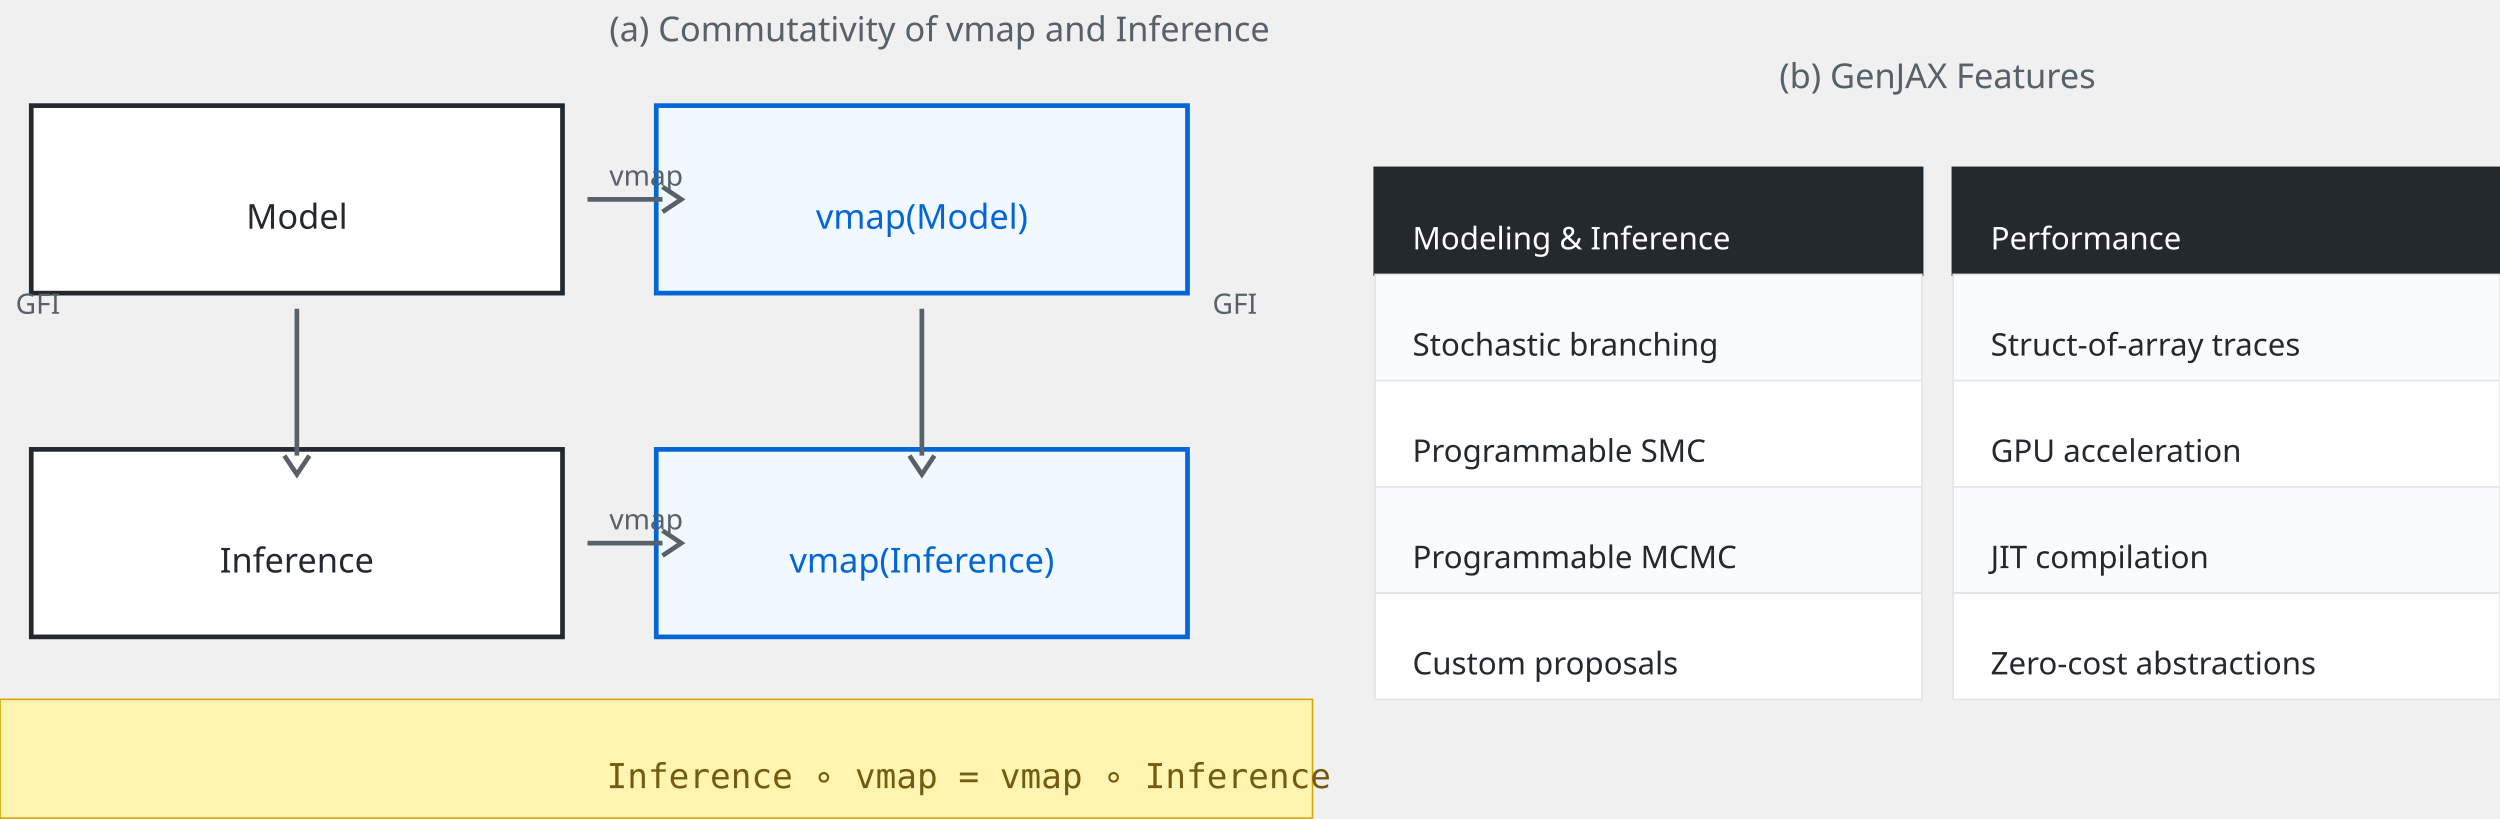
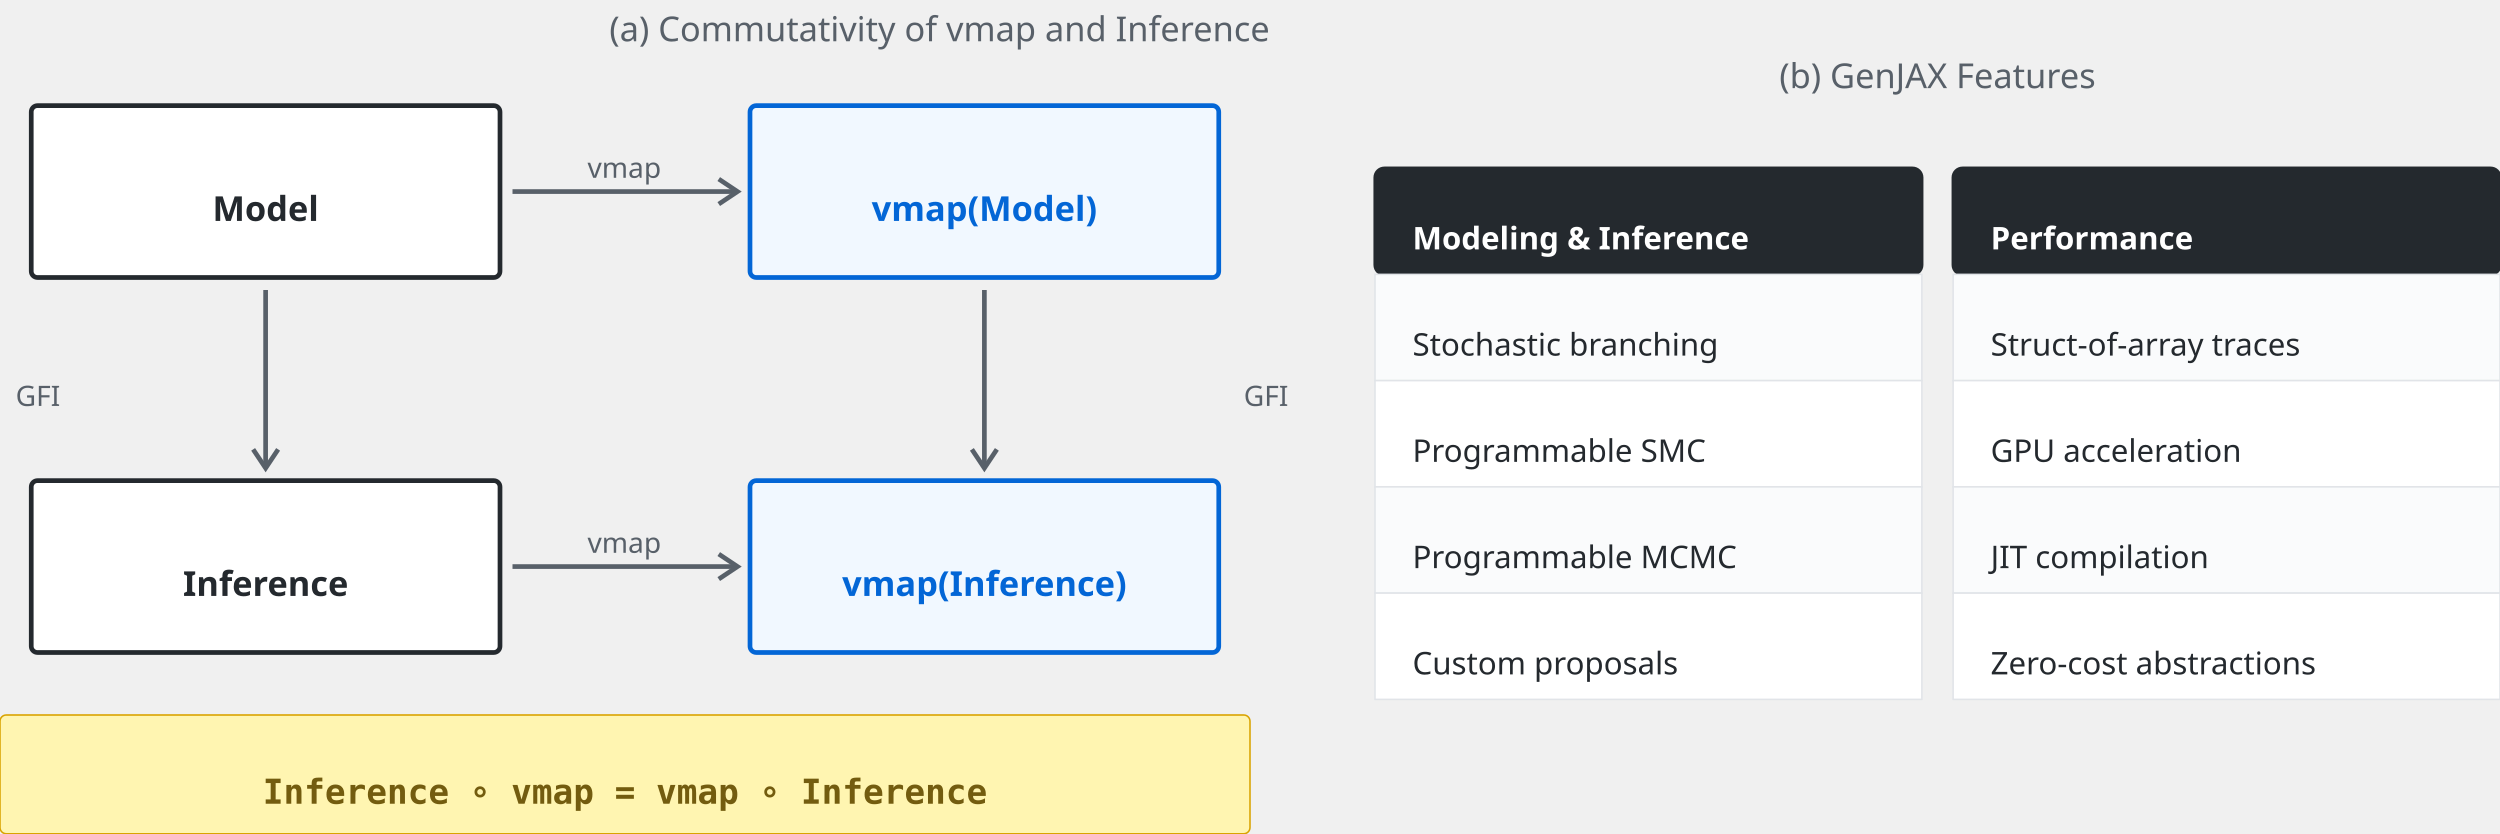
- <svg xmlns="http://www.w3.org/2000/svg" width="800" height="261.8" viewBox="40 16.2 800 261.8" role="img" shape-rendering="geometricPrecision">
-   <text id="left-title" x="235" y="25" font-size="11" font-family="'Source Sans 3', sans-serif" transform="translate(0, 4.4)" fill="#586069">(a) Commutativity of vmap and Inference</text>
-   <rect id="model-box" x="50" y="50" width="170" height="60" fill="#ffffff" stroke="#24292e" stroke-width="1.5" />
-   <text id="model-text" x="135" y="85" font-size="11" font-family="'Source Sans 3', sans-serif" text-anchor="middle" transform="translate(0, 4.4)" fill="#24292e">Model</text>
-   <rect id="vmodel-box" x="250" y="50" width="170" height="60" fill="#f1f8ff" stroke="#0366d6" stroke-width="1.5" />
-   <text id="vmodel-text" x="335" y="85" font-size="11" font-family="'Source Sans 3', sans-serif" text-anchor="middle" transform="translate(0, 4.4)" fill="#0366d6">vmap(Model)</text>
-   <rect id="inf-box" x="50" y="160" width="170" height="60" fill="#ffffff" stroke="#24292e" stroke-width="1.5" />
-   <text id="inf-text" x="135" y="195" font-size="11" font-family="'Source Sans 3', sans-serif" text-anchor="middle" transform="translate(0, 4.4)" fill="#24292e">Inference</text>
-   <rect id="vinf-box" x="250" y="160" width="170" height="60" fill="#f1f8ff" stroke="#0366d6" stroke-width="1.5" />
-   <text id="vinf-text" x="335" y="195" font-size="11" font-family="'Source Sans 3', sans-serif" text-anchor="middle" transform="translate(0, 4.4)" fill="#0366d6">vmap(Inference)</text>
-   <path id="arrow-top-h" d="M 228 80 L 252 80 " fill="none" stroke="#586069" stroke-width="1.5" />
-   <path id="arrow-top-tip" d="M 252 76 L 258 80 L 252 84 " fill="none" stroke="#586069" stroke-width="1.5" />
-   <text id="label-vmap-top" x="235" y="72" font-size="9" font-family="'Source Sans 3', sans-serif" transform="translate(0, 3.6)" fill="#586069">vmap</text>
-   <path id="arrow-bottom-h" d="M 228 190 L 252 190 " fill="none" stroke="#586069" stroke-width="1.5" />
-   <path id="arrow-bottom-tip" d="M 252 186 L 258 190 L 252 194 " fill="none" stroke="#586069" stroke-width="1.5" />
-   <text id="label-vmap-bottom" x="235" y="182" font-size="9" font-family="'Source Sans 3', sans-serif" transform="translate(0, 3.6)" fill="#586069">vmap</text>
-   <path id="arrow-left-v" d="M 135 115 L 135 162 " fill="none" stroke="#586069" stroke-width="1.5" />
-   <path id="arrow-left-tip" d="M 131 162 L 135 168 L 139 162 " fill="none" stroke="#586069" stroke-width="1.5" />
-   <text id="label-inf-left" x="45" y="113" font-size="9" font-family="'Source Sans 3', sans-serif" transform="translate(0, 3.6)" fill="#586069">GFI</text>
-   <path id="arrow-right-v" d="M 335 115 L 335 162 " fill="none" stroke="#586069" stroke-width="1.5" />
-   <path id="arrow-right-tip" d="M 331 162 L 335 168 L 339 162 " fill="none" stroke="#586069" stroke-width="1.5" />
-   <text id="label-inf-right" x="428" y="113" font-size="9" font-family="'Source Sans 3', sans-serif" transform="translate(0, 3.6)" fill="#586069">GFI</text>
-   <rect id="insight-box" x="40" y="240" width="420" height="38" fill="#fff5b1" stroke="#d9a300" stroke-width="0.5" />
-   <text id="insight-text" x="350" y="264" font-size="11" font-family="'Source Code Pro', monospace" text-anchor="middle" transform="translate(0, 4.4)" fill="#735c0f">Inference ∘ vmap = vmap ∘ Inference</text>
-   <text id="features-title" x="660" y="40" font-size="11" font-family="'Source Sans 3', sans-serif" text-anchor="middle" transform="translate(0, 4.4)" fill="#586069">(b) GenJAX Features</text>
-   <rect id="t1-header" x="480" y="70" width="175" height="34" fill="#24292e" stroke="#24292e" stroke-width="1" />
-   <text id="t1-header-text" x="492" y="92" font-size="10" font-family="'Source Sans 3', sans-serif" transform="translate(0, 4)" fill="#ffffff">Modeling &amp; Inference</text>
-   <rect id="t1-r1" x="480" y="104" width="175" height="34" fill="#fafbfc" stroke="#e1e4e8" stroke-width="0.5" />
-   <text id="t1-r1-text" x="492" y="126" font-size="10" font-family="'Source Sans 3', sans-serif" transform="translate(0, 4)" fill="#24292e">Stochastic branching</text>
-   <rect id="t1-r2" x="480" y="138" width="175" height="34" fill="#ffffff" stroke="#e1e4e8" stroke-width="0.5" />
-   <text id="t1-r2-text" x="492" y="160" font-size="10" font-family="'Source Sans 3', sans-serif" transform="translate(0, 4)" fill="#24292e">Programmable SMC</text>
-   <rect id="t1-r3" x="480" y="172" width="175" height="34" fill="#fafbfc" stroke="#e1e4e8" stroke-width="0.5" />
-   <text id="t1-r3-text" x="492" y="194" font-size="10" font-family="'Source Sans 3', sans-serif" transform="translate(0, 4)" fill="#24292e">Programmable MCMC</text>
-   <rect id="t1-r4" x="480" y="206" width="175" height="34" fill="#ffffff" stroke="#e1e4e8" stroke-width="0.5" />
-   <text id="t1-r4-text" x="492" y="228" font-size="10" font-family="'Source Sans 3', sans-serif" transform="translate(0, 4)" fill="#24292e">Custom proposals</text>
-   <rect id="t2-header" x="665" y="70" width="175" height="34" fill="#24292e" stroke="#24292e" stroke-width="1" />
-   <text id="t2-header-text" x="677" y="92" font-size="10" font-family="'Source Sans 3', sans-serif" transform="translate(0, 4)" fill="#ffffff">Performance</text>
-   <rect id="t2-r1" x="665" y="104" width="175" height="34" fill="#fafbfc" stroke="#e1e4e8" stroke-width="0.5" />
-   <text id="t2-r1-text" x="677" y="126" font-size="10" font-family="'Source Sans 3', sans-serif" transform="translate(0, 4)" fill="#24292e">Struct-of-array traces</text>
-   <rect id="t2-r2" x="665" y="138" width="175" height="34" fill="#ffffff" stroke="#e1e4e8" stroke-width="0.5" />
-   <text id="t2-r2-text" x="677" y="160" font-size="10" font-family="'Source Sans 3', sans-serif" transform="translate(0, 4)" fill="#24292e">GPU acceleration</text>
-   <rect id="t2-r3" x="665" y="172" width="175" height="34" fill="#fafbfc" stroke="#e1e4e8" stroke-width="0.5" />
-   <text id="t2-r3-text" x="677" y="194" font-size="10" font-family="'Source Sans 3', sans-serif" transform="translate(0, 4)" fill="#24292e">JIT compilation</text>
-   <rect id="t2-r4" x="665" y="206" width="175" height="34" fill="#ffffff" stroke="#e1e4e8" stroke-width="0.5" />
-   <text id="t2-r4-text" x="677" y="228" font-size="10" font-family="'Source Sans 3', sans-serif" transform="translate(0, 4)" fill="#24292e">Zero-cost abstractions</text>
+ <svg xmlns="http://www.w3.org/2000/svg" width="800" height="266.8" viewBox="30 16.2 800 266.8" role="img" shape-rendering="geometricPrecision">
+   <text id="left-title" x="225" y="25" font-size="11" font-family="'Source Sans 3', sans-serif" transform="translate(0, 4.4)" fill="#586069">(a) Commutativity of vmap and Inference</text>
+   <rect id="model-box" x="40" y="50" width="150" height="55" rx="2" ry="2" fill="#ffffff" stroke="#24292e" stroke-width="1.5" />
+   <text id="model-text" x="115" y="82.5" font-size="11" font-weight="600" font-family="'Source Sans 3', sans-serif" text-anchor="middle" transform="translate(0, 4.4)" fill="#24292e">Model</text>
+   <rect id="vmodel-box" x="270" y="50" width="150" height="55" rx="2" ry="2" fill="#f1f8ff" stroke="#0366d6" stroke-width="1.5" />
+   <text id="vmodel-text" x="345" y="82.5" font-size="11" font-weight="600" font-family="'Source Sans 3', sans-serif" text-anchor="middle" transform="translate(0, 4.4)" fill="#0366d6">vmap(Model)</text>
+   <rect id="inf-box" x="40" y="170" width="150" height="55" rx="2" ry="2" fill="#ffffff" stroke="#24292e" stroke-width="1.5" />
+   <text id="inf-text" x="115" y="202.5" font-size="11" font-weight="600" font-family="'Source Sans 3', sans-serif" text-anchor="middle" transform="translate(0, 4.4)" fill="#24292e">Inference</text>
+   <rect id="vinf-box" x="270" y="170" width="150" height="55" rx="2" ry="2" fill="#f1f8ff" stroke="#0366d6" stroke-width="1.5" />
+   <text id="vinf-text" x="345" y="202.5" font-size="11" font-weight="600" font-family="'Source Sans 3', sans-serif" text-anchor="middle" transform="translate(0, 4.4)" fill="#0366d6">vmap(Inference)</text>
+   <path id="arrow-top-h" d="M 194 77.5 L 266 77.5 " fill="none" stroke="#586069" stroke-width="1.5" />
+   <path id="arrow-top-tip" d="M 260 73.5 L 266 77.5 L 260 81.5 " fill="none" stroke="#586069" stroke-width="1.5" />
+   <text id="label-vmap-top" x="218" y="69.5" font-size="9" font-family="'Source Sans 3', sans-serif" transform="translate(0, 3.6)" fill="#586069">vmap</text>
+   <path id="arrow-bottom-h" d="M 194 197.5 L 266 197.5 " fill="none" stroke="#586069" stroke-width="1.5" />
+   <path id="arrow-bottom-tip" d="M 260 193.5 L 266 197.5 L 260 201.5 " fill="none" stroke="#586069" stroke-width="1.5" />
+   <text id="label-vmap-bottom" x="218" y="189.5" font-size="9" font-family="'Source Sans 3', sans-serif" transform="translate(0, 3.6)" fill="#586069">vmap</text>
+   <path id="arrow-left-v" d="M 115 109 L 115 166 " fill="none" stroke="#586069" stroke-width="1.5" />
+   <path id="arrow-left-tip" d="M 111 160 L 115 166 L 119 160 " fill="none" stroke="#586069" stroke-width="1.5" />
+   <text id="label-inf-left" x="35" y="142.5" font-size="9" font-family="'Source Sans 3', sans-serif" transform="translate(0, 3.6)" fill="#586069">GFI</text>
+   <path id="arrow-right-v" d="M 345 109 L 345 166 " fill="none" stroke="#586069" stroke-width="1.5" />
+   <path id="arrow-right-tip" d="M 341 160 L 345 166 L 349 160 " fill="none" stroke="#586069" stroke-width="1.5" />
+   <text id="label-inf-right" x="428" y="142.5" font-size="9" font-family="'Source Sans 3', sans-serif" transform="translate(0, 3.6)" fill="#586069">GFI</text>
+   <rect id="insight-box" x="30" y="245" width="400" height="38" rx="2" ry="2" fill="#fff5b1" stroke="#d9a300" stroke-width="0.5" />
+   <text id="insight-text" x="230" y="269" font-size="11" font-weight="600" font-family="'Source Code Pro', monospace" text-anchor="middle" transform="translate(0, 4.4)" fill="#735c0f">Inference ∘ vmap = vmap ∘ Inference</text>
+   <text id="features-title" x="650" y="40" font-size="11" font-family="'Source Sans 3', sans-serif" text-anchor="middle" transform="translate(0, 4.4)" fill="#586069">(b) GenJAX Features</text>
+   <rect id="t1-header" x="470" y="70" width="175" height="34" rx="3" ry="3" fill="#24292e" stroke="#24292e" stroke-width="1" />
+   <text id="t1-header-text" x="482" y="92" font-size="10" font-weight="600" font-family="'Source Sans 3', sans-serif" transform="translate(0, 4)" fill="#ffffff">Modeling &amp; Inference</text>
+   <rect id="t1-r1" x="470" y="104" width="175" height="34" fill="#fafbfc" stroke="#e1e4e8" stroke-width="0.5" />
+   <text id="t1-r1-text" x="482" y="126" font-size="10" font-family="'Source Sans 3', sans-serif" transform="translate(0, 4)" fill="#24292e">Stochastic branching</text>
+   <rect id="t1-r2" x="470" y="138" width="175" height="34" fill="#ffffff" stroke="#e1e4e8" stroke-width="0.5" />
+   <text id="t1-r2-text" x="482" y="160" font-size="10" font-family="'Source Sans 3', sans-serif" transform="translate(0, 4)" fill="#24292e">Programmable SMC</text>
+   <rect id="t1-r3" x="470" y="172" width="175" height="34" fill="#fafbfc" stroke="#e1e4e8" stroke-width="0.5" />
+   <text id="t1-r3-text" x="482" y="194" font-size="10" font-family="'Source Sans 3', sans-serif" transform="translate(0, 4)" fill="#24292e">Programmable MCMC</text>
+   <rect id="t1-r4" x="470" y="206" width="175" height="34" fill="#ffffff" stroke="#e1e4e8" stroke-width="0.5" />
+   <text id="t1-r4-text" x="482" y="228" font-size="10" font-family="'Source Sans 3', sans-serif" transform="translate(0, 4)" fill="#24292e">Custom proposals</text>
+   <rect id="t2-header" x="655" y="70" width="175" height="34" rx="3" ry="3" fill="#24292e" stroke="#24292e" stroke-width="1" />
+   <text id="t2-header-text" x="667" y="92" font-size="10" font-weight="600" font-family="'Source Sans 3', sans-serif" transform="translate(0, 4)" fill="#ffffff">Performance</text>
+   <rect id="t2-r1" x="655" y="104" width="175" height="34" fill="#fafbfc" stroke="#e1e4e8" stroke-width="0.5" />
+   <text id="t2-r1-text" x="667" y="126" font-size="10" font-family="'Source Sans 3', sans-serif" transform="translate(0, 4)" fill="#24292e">Struct-of-array traces</text>
+   <rect id="t2-r2" x="655" y="138" width="175" height="34" fill="#ffffff" stroke="#e1e4e8" stroke-width="0.5" />
+   <text id="t2-r2-text" x="667" y="160" font-size="10" font-family="'Source Sans 3', sans-serif" transform="translate(0, 4)" fill="#24292e">GPU acceleration</text>
+   <rect id="t2-r3" x="655" y="172" width="175" height="34" fill="#fafbfc" stroke="#e1e4e8" stroke-width="0.5" />
+   <text id="t2-r3-text" x="667" y="194" font-size="10" font-family="'Source Sans 3', sans-serif" transform="translate(0, 4)" fill="#24292e">JIT compilation</text>
+   <rect id="t2-r4" x="655" y="206" width="175" height="34" fill="#ffffff" stroke="#e1e4e8" stroke-width="0.5" />
+   <text id="t2-r4-text" x="667" y="228" font-size="10" font-family="'Source Sans 3', sans-serif" transform="translate(0, 4)" fill="#24292e">Zero-cost abstractions</text>
</svg>
